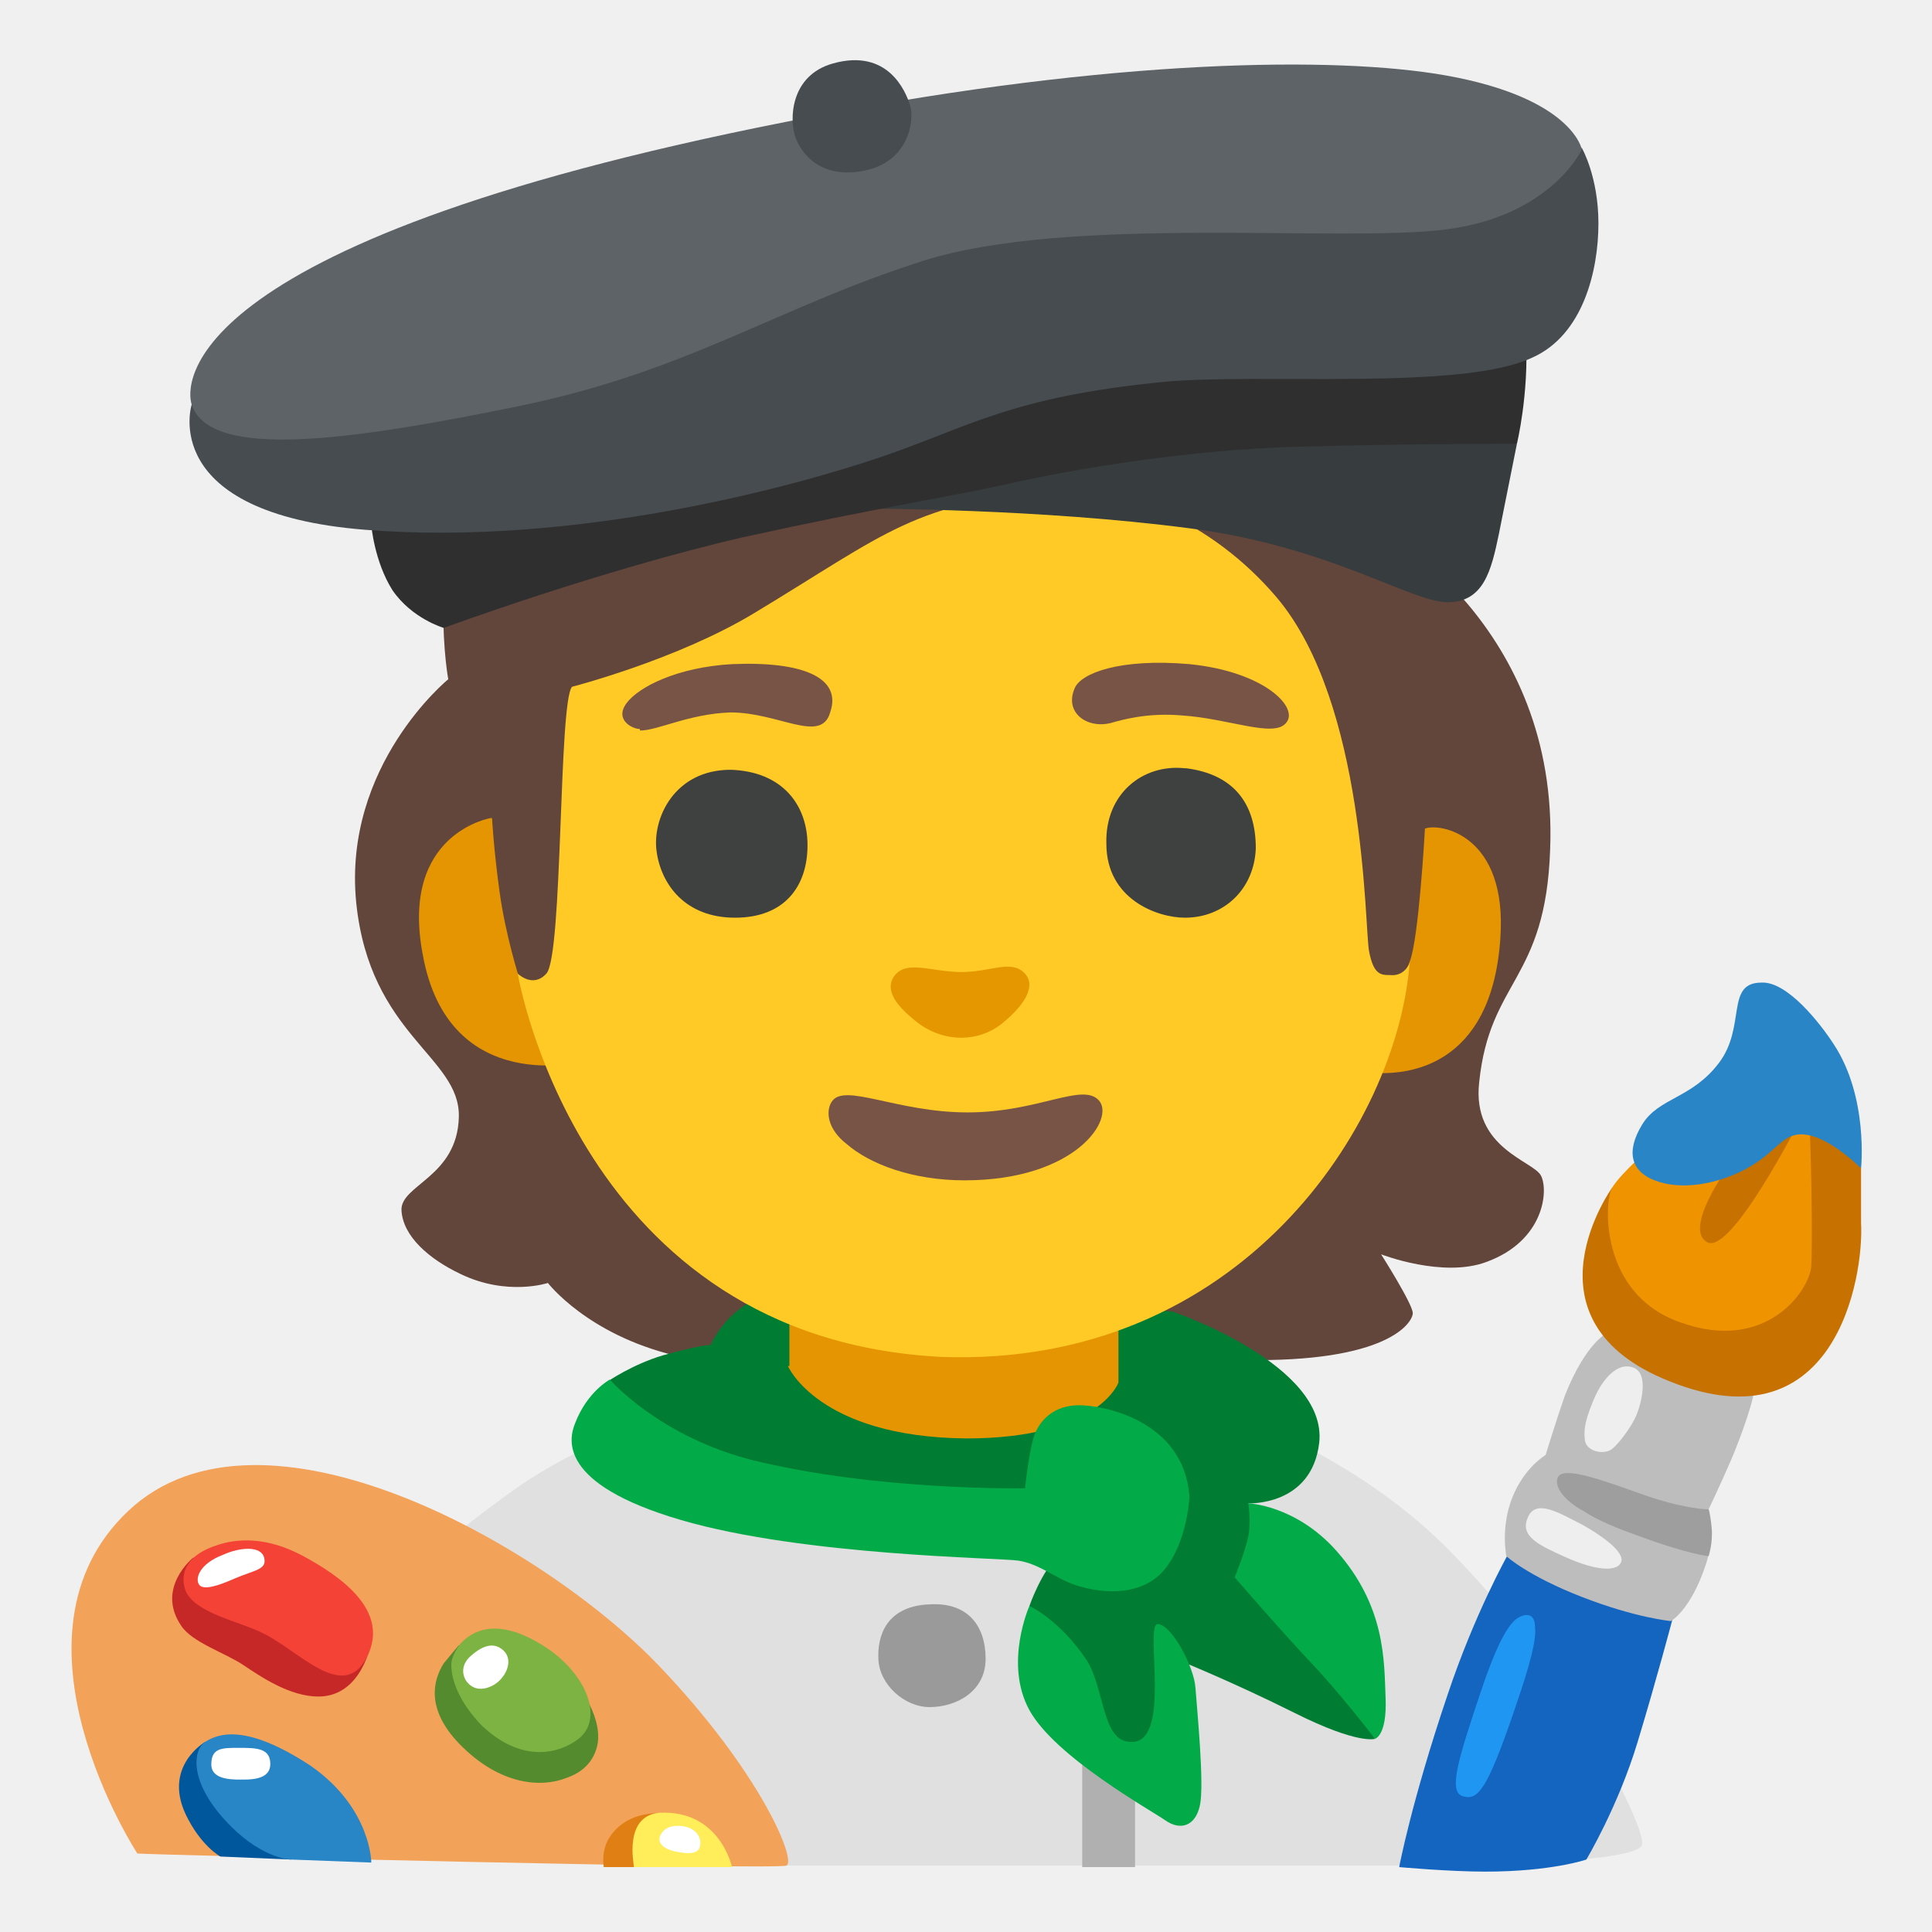
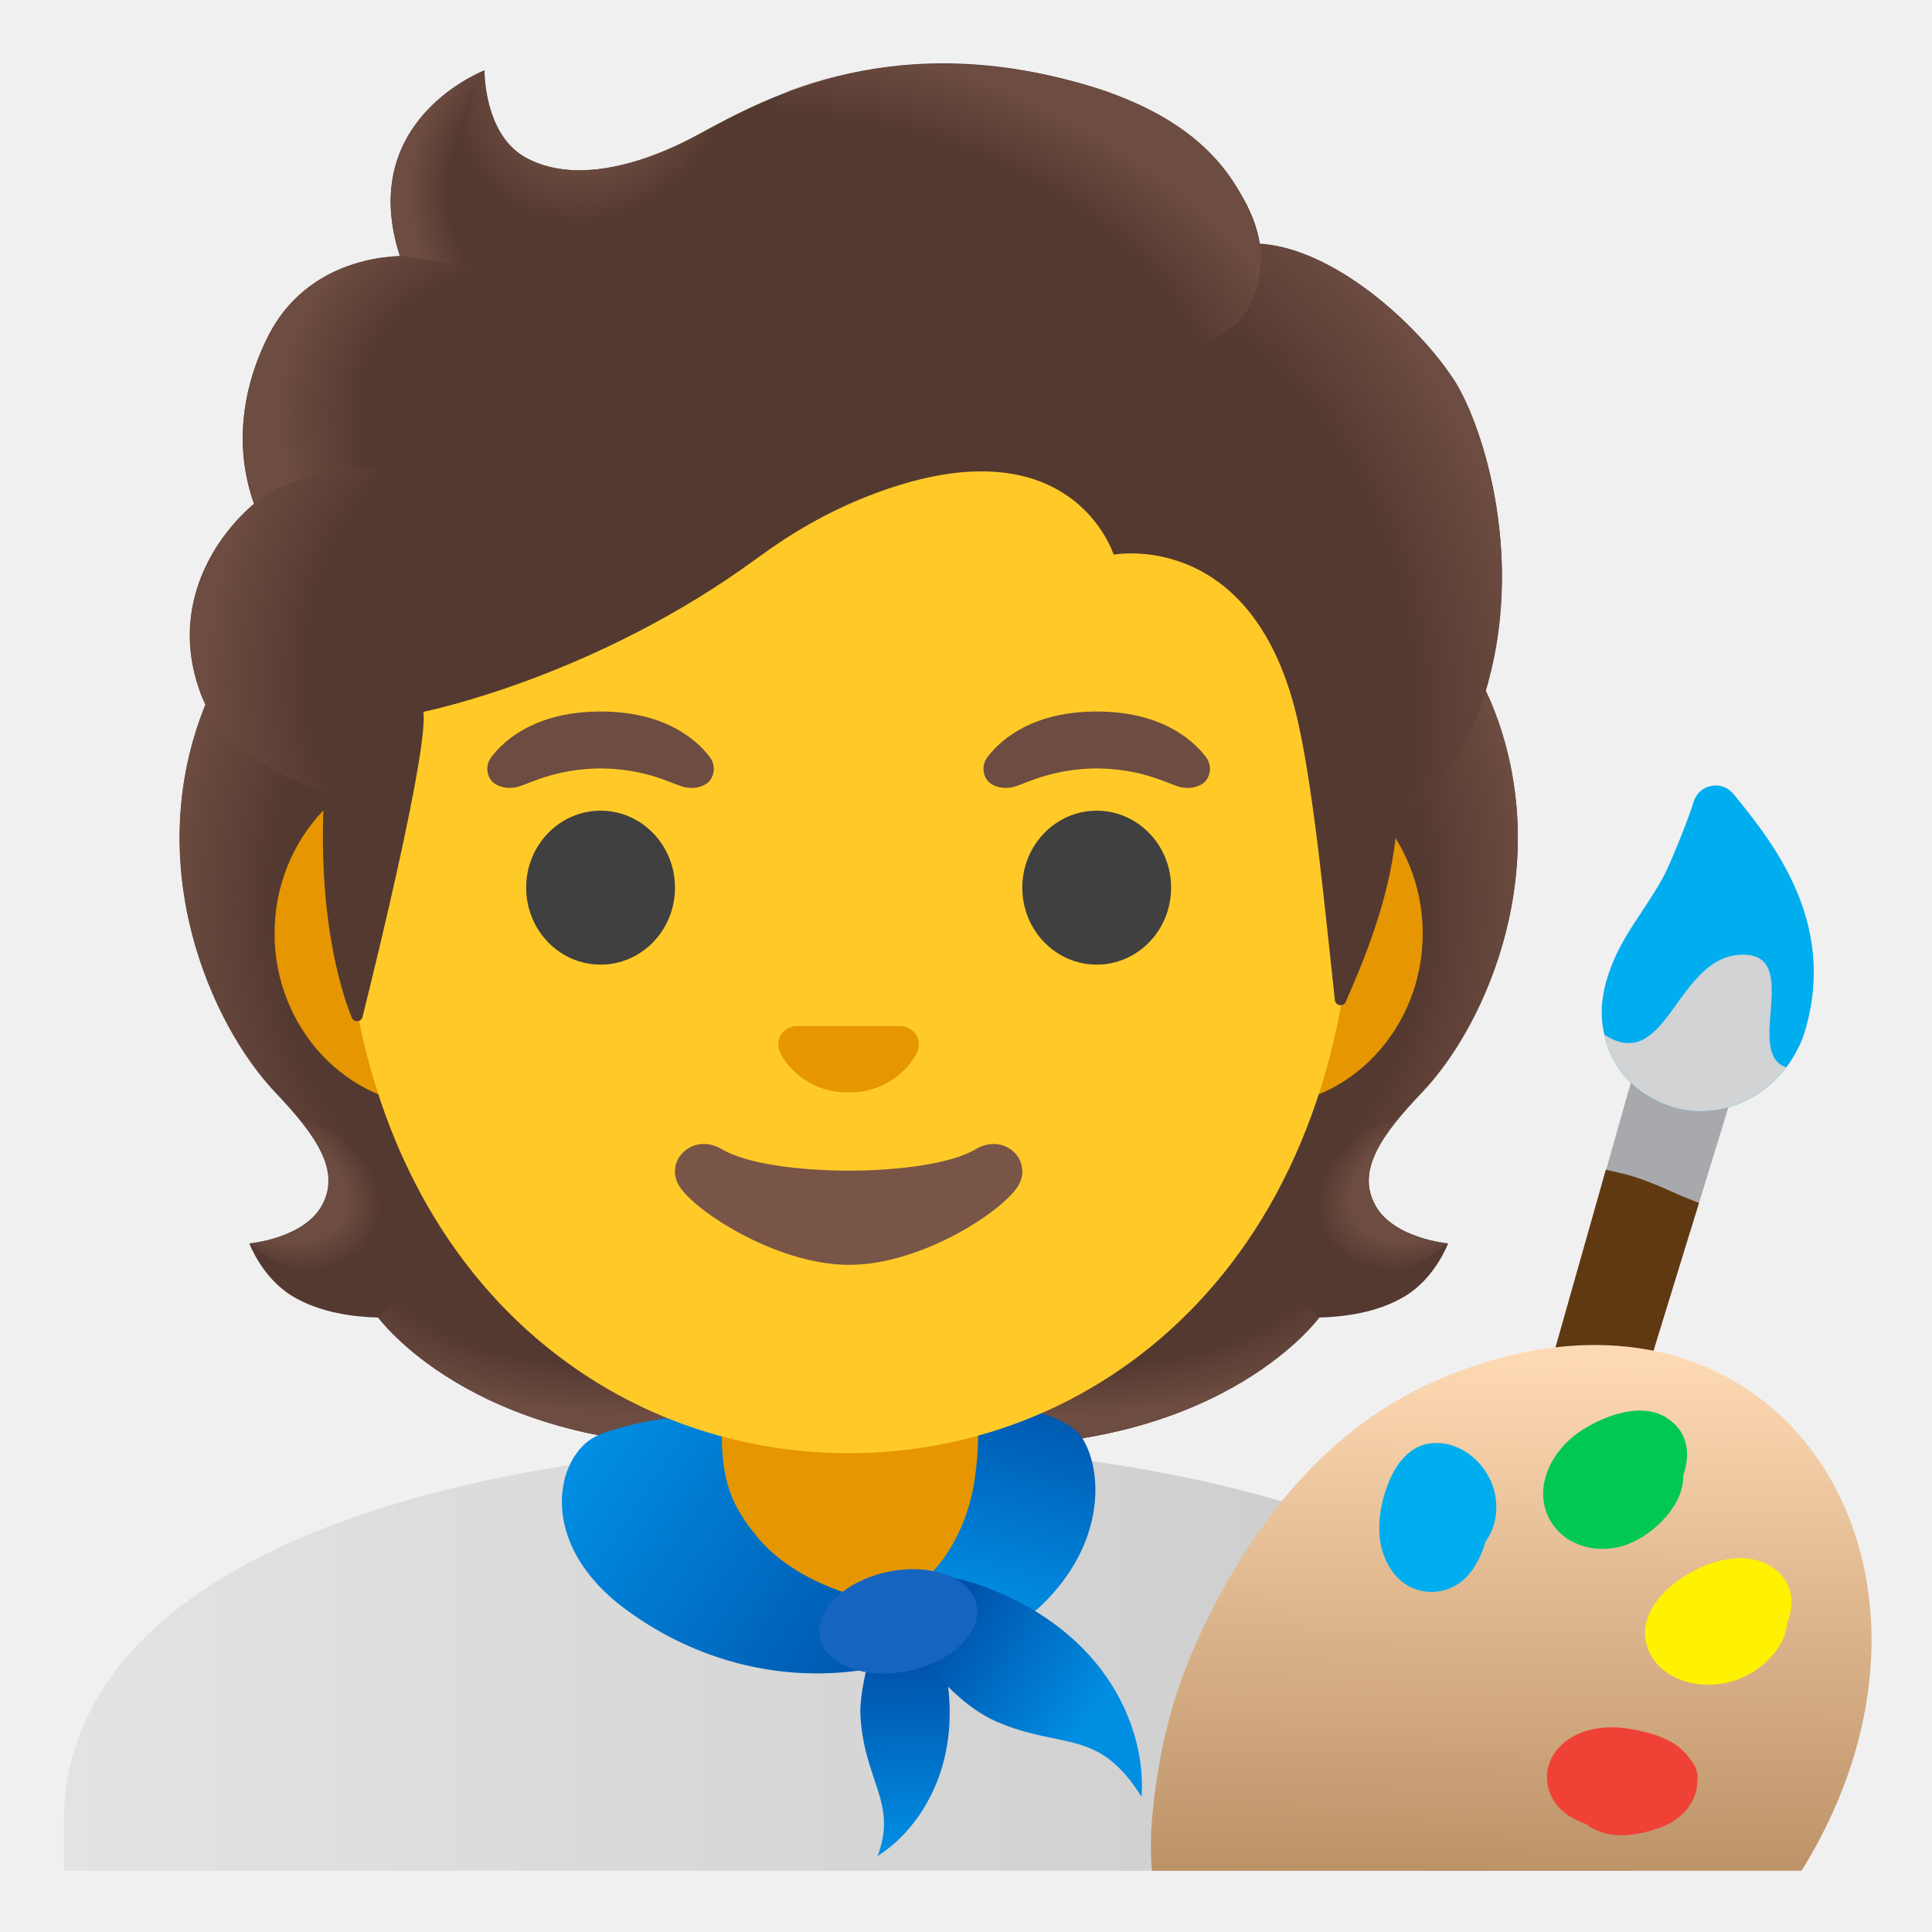
- <svg xmlns="http://www.w3.org/2000/svg" version="1.1" id="a" x="0px" y="0px" viewBox="0 0 128 128" style="enable-background:new 0 0 128 128;" xml:space="preserve">
-   <path style="fill:#62453B;" d="M31.2,27.1C28.3,37.9,29.7,45,29.7,45s-7,5.7-6.1,14.8c0.9,8.8,6.9,10.2,6.8,14.2s-3.9,4.5-3.8,6.2  s1.8,3.2,3.9,4.2c3.1,1.5,5.8,0.6,5.8,0.6s2.6,3.4,8.4,4.8c6.3,1.4,9.4-1.6,9.4-1.6l10.3-5.8c0,0,8.2,7.5,17.9,7.7  s11.3-2.5,11.3-3.1s-2.1-3.9-2.1-3.9s4.1,1.6,7,0.5c3.8-1.4,4.1-4.7,3.6-5.7s-4.6-1.8-4.1-6.2c0.7-6.8,4.4-6.7,4.7-15.4  C103.3,41.4,91.4,35,91.4,35S81.1,23,65.7,19.8s-33.4,3-34.6,7.1l0,0v0.2L31.2,27.1L31.2,27.1L31.2,27.1z" />
-   <path style="fill:#E0E0E0;" d="M63.3,91.7c0,0-17.2-1.4-29.1,6.9c-8.5,6-12.2,11.2-12.2,11.2l30,13.8h41.9c0,0,14.7,0,14.9-1.4  s-5.3-12.1-13.1-19.8S77.3,92.3,77.3,92.3l-13.9-0.7l0,0L63.3,91.7z" />
-   <path style="fill:#F2A259;" d="M9.1,122.8c0,0-9.4-14.4-0.6-22.7s27.4,2.2,35.1,10.2c6.8,7.1,9.2,13,8.5,13.3S10.5,122.9,9.1,122.8z  " />
-   <path style="fill:#E07F14;" d="M45.6,120.8l-1-0.6c0,0-2.8-0.6-4.2,1.5c-0.6,0.9-0.4,2-0.4,2h2C42.3,123.7,45.6,120.8,45.6,120.8  C45.6,120.8,45.6,120.8,45.6,120.8z" />
-   <path style="fill:#FFED5A;" d="M43.7,120.1c4-0.2,4.8,3.6,4.8,3.6H42C42,123.5,41.3,120.3,43.7,120.1z" />
-   <path style="fill:#C62727;" d="M22.2,107.3l-9.4-4.1c0,0-2.5,2-0.8,4.5c0.7,1.1,2.9,1.8,4.1,2.6s3.1,2.1,5,2.1  c2.9,0,3.5-3.6,3.5-3.6L22.2,107.3z" />
-   <path style="fill:#F44236;" d="M12.4,105.6c0.8,1.3,3.3,1.8,4.8,2.5c2.5,1.1,5.5,4.8,7.1,1.7s-1.8-5.4-4.2-6.7s-4.4-1.2-5.8-0.7  C11.6,103.3,12.1,105.1,12.4,105.6z" />
-   <path style="fill:#00579C;" d="M13.6,115.4c0,0-2.8,1.6-1.3,4.8c1,2.1,2.3,2.8,2.3,2.8l4.7,0.2C19.3,123.2,13.6,115.4,13.6,115.4z" />
-   <path style="fill:#2885C6;" d="M24.6,123.4c0,0,0-3.6-4-6.4c-4.4-2.9-6.2-2.1-7-1.6s-1.2,2.7,1.7,5.6c2.2,2.2,4,2.2,4,2.2  S24.6,123.4,24.6,123.4z" />
-   <polygon style="fill:#B0B0B0;" points="71.7,116.6 71.7,123.7 75.2,123.7 75.2,117.3 " />
-   <path style="fill:#007D33;" d="M40.6,96.2l-0.3-4.7c0,0,1.6-1.1,3.6-1.7c2.5-0.7,3.2-0.7,3.2-0.7s1.2-3.2,5.4-3.8  c3.8-0.5,25.2,1.6,25.2,1.6s10.3,3.5,9.7,8.7c-0.5,4.2-4.7,4-4.7,4l0.5,0.4l7.9,15.2c0,0-1.1,0.4-5.3-1.7s-7.7-3.5-7.7-3.5l-1.1,9.2  l-6.6-5.4l-2.2-7.4c0,0,0.8-2.3,1.9-3.3s-5.5-2.2-5.5-2.2l-24.1-4.5l0,0v-0.2l0,0H40.6z" />
-   <path style="fill:#9A9A9A;" d="M61.4,106.3c-2.7,0.2-3.3,2.1-3.2,3.7s1.7,3.1,3.4,3.1s3.7-1,3.7-3.2s-1.2-3.8-3.8-3.6  C61.5,106.3,61.4,106.3,61.4,106.3z" />
-   <path style="fill:#02AB47;" d="M68.2,106.4c0,0-1.7,3.8,0,6.9s8,6.6,9,7.3s2,0.4,2.3-1s-0.2-6.4-0.3-7.8s-1.6-4.2-2.5-4.2  s1,8-1.8,7.8c-1.9,0-1.7-3.5-2.9-5.4C70.2,107.3,68.2,106.4,68.2,106.4z" />
-   <path style="fill:#02AB47;" d="M81.8,104.5c0,0,3.2,3.7,5.1,5.7s4.2,5,4.2,5s0.8-0.2,0.7-2.7s0-6.1-3.3-9.8c-2.7-3-5.8-3.1-5.8-3.1  s0.2,1.2,0,2.2S81.8,104.5,81.8,104.5L81.8,104.5L81.8,104.5z" />
-   <g>
-     <path style="fill:#1465C0;" d="M99.9,103c0,0-2.2,3.9-4,9.3c-2.4,7.1-3.2,11.4-3.2,11.4s3.3,0.3,5.7,0.3c4.4,0,6.7-0.8,6.7-0.8   s2.1-3.5,3.4-7.8s2.3-8.1,2.3-8.1l-8.9-4.7l-1.9,0.2l0,0v0.2l0,0H99.9z" />
-     <path style="fill:#BDBDBD;" d="M106.5,88.3c0,0-1.4,0.6-2.8,4.1c-0.6,1.7-1.3,4-1.3,4s-1.4,0.8-2.2,2.8s-0.4,3.9-0.4,3.9   s1.4,1.3,5,2.7s5.9,1.6,5.9,1.6s1.3-0.7,2.3-3.7c0.6-1.7,0.2-3.7,0.2-3.7s0.9-1.9,1.5-3.3s1.7-4.4,1.5-4.9s-9.9-3.3-9.9-3.3l0,0   C106.3,88.5,106.5,88.3,106.5,88.3z" />
-     <path style="fill:#C67100;" d="M111.6,75.8l-4.8,2.9c0,0-6.1,8.5,3.3,12.6c11.5,5,13.4-6.7,13.2-10.3v-3.6l-3.1-6.1l-8.5,4.5l0,0   H111.6z" />
-     <path style="fill:#F09300;" d="M109.5,75.9c0,0-2.1,1.8-2.7,2.8c-0.5,0.8-0.9,7,4.5,8.9c5.8,2.1,8.6-2.2,8.7-3.7s0-8.6-0.2-10.7   S109.5,75.9,109.5,75.9z" />
-     <path style="fill:#C67100;" d="M114.5,77.3c0,0-3,4.1-1.4,5s6.2-8.2,6.2-8.2L114.5,77.3C114.5,77.3,114.5,77.3,114.5,77.3z" />
-     <path style="fill:#2A85C6;" d="M116.7,65.1c-2.4,0-1,2.9-2.8,5.3s-4,2.3-5.1,4.1s-0.8,3.2,1.1,3.8s4.4,0,6.2-1.1s2.1-2.3,3.7-2   s3.5,2.2,3.5,2.2s0.5-4.7-1.8-8.2C120.6,67.8,118.4,65,116.7,65.1L116.7,65.1L116.7,65.1z" />
-     <path style="fill:#EEEEEE;" d="M108.4,93.8c0.3-0.7,0.9-2.8-0.2-3.2s-2.1,0.9-2.6,2.1s-0.7,1.9-0.6,2.7s1.3,1,1.8,0.6   S108.1,94.5,108.4,93.8z" />
-     <path style="fill:#EEEEEE;" d="M104.8,101c-1.4-0.7-3.1-1.8-3.6-0.4c-0.5,1.2,0.8,1.8,2.6,2.6s3.3,1,3.6,0.3S105.9,101.6,104.8,101   L104.8,101z" />
-     <path style="fill:#9E9E9E;" d="M104.9,100.1c0.9,0.6,2.1,1.1,3.5,1.6c3.5,1.3,4.8,1.4,4.8,1.4s0.3-0.9,0.2-1.9s-0.2-1.2-0.2-1.2   s-1.6,0-4.4-1s-5.3-1.9-5.6-1.1S104.1,99.7,104.9,100.1z" />
-     <path style="fill:#2096F3;" d="M100.3,107.4c-0.6,0.6-1.3,2-2.2,4.7c-1.4,4.2-2.2,6.6-1.2,6.9s1.6-0.3,3.5-5.9   c1-2.9,1.4-4.5,1.3-5.3C101.7,106.6,100.7,107,100.3,107.4z" />
+ <svg xmlns="http://www.w3.org/2000/svg" version="1.1" id="Layer_1" x="0px" y="0px" viewBox="0 0 128 128" style="enable-background:new 0 0 128 128;" xml:space="preserve">
+   <g id="hairGroup">
+     <path id="hair_3_" style="fill:#543930;" d="M91.12,79.85c-1.25-2.27,0.34-4.58,3.06-7.44c4.31-4.54,9-15.07,4.64-25.76   c0.03-0.06-0.86-1.86-0.83-1.92l-1.79-0.09c-0.57-0.08-20.26-0.12-39.97-0.12s-39.4,0.04-39.97,0.12c0,0-2.65,1.95-2.63,2.01   c-4.35,10.69,0.34,21.21,4.64,25.76c2.71,2.86,4.3,5.17,3.06,7.44c-1.21,2.21-4.81,2.53-4.81,2.53s0.83,2.26,2.83,3.48   c1.85,1.13,4.13,1.39,5.7,1.43c0,0,6.15,8.51,22.23,8.51l8.95,0l8.95,0c16.08,0,22.23-8.51,22.23-8.51c1.57-0.04,3.85-0.3,5.7-1.43   c2-1.22,2.83-3.48,2.83-3.48S92.33,82.06,91.12,79.85z" />
+     <g id="hairHighlights_1_">
+       <radialGradient id="SVGID_1_" cx="107.416" cy="45.85" r="23.419" gradientTransform="matrix(1 0 0 0.4912 -36.6107 59.6285)" gradientUnits="userSpaceOnUse">
+         <stop offset="0.728" style="stop-color:#6D4C41;stop-opacity:0" />
+         <stop offset="1" style="stop-color:#6D4C41" />
+       </radialGradient>
+       <path style="fill:url(#SVGID_1_);" d="M56.21,95.79v-9.44l28.57-2.26l2.6,3.2c0,0-6.15,8.51-22.23,8.51L56.21,95.79z" />
+       <radialGradient id="SVGID_2_" cx="84.35" cy="49.332" r="6.921" gradientTransform="matrix(-0.9057 0.4238 -0.3144 -0.6719 185.7801 76.0633)" gradientUnits="userSpaceOnUse">
+         <stop offset="0.663" style="stop-color:#6D4C41" />
+         <stop offset="1" style="stop-color:#6D4C41;stop-opacity:0" />
+       </radialGradient>
+       <path style="fill:url(#SVGID_2_);" d="M87.32,83.16c-4.28-6.5,5.21-8.93,5.21-8.93s0.01,0.01,0.01,0.01    c-1.65,2.05-2.4,3.84-1.43,5.61c1.21,2.21,4.81,2.53,4.81,2.53S91.01,86.74,87.32,83.16z" />
+       <radialGradient id="SVGID_3_" cx="102.287" cy="68.91" r="30.399" gradientTransform="matrix(-0.0746 -0.9972 0.8311 -0.0622 26.2964 165.378)" gradientUnits="userSpaceOnUse">
+         <stop offset="0.725" style="stop-color:#6D4C41;stop-opacity:0" />
+         <stop offset="1" style="stop-color:#6D4C41" />
+       </radialGradient>
+       <path style="fill:url(#SVGID_3_);" d="M98.84,46.65c4.25,10.35-0.22,21.01-4.41,25.51c-0.57,0.62-3.01,3.01-3.57,4.92    c0,0-9.54-13.31-12.39-21.13c-0.57-1.58-1.1-3.2-1.17-4.88c-0.05-1.26,0.14-2.76,0.87-3.83c0.89-1.31,20.16-1.7,20.16-1.7    C98.33,45.55,98.84,46.65,98.84,46.65z" />
+       <radialGradient id="SVGID_4_" cx="36.532" cy="68.91" r="30.399" gradientTransform="matrix(0.0746 -0.9972 -0.8311 -0.0622 91.0769 99.8069)" gradientUnits="userSpaceOnUse">
+         <stop offset="0.725" style="stop-color:#6D4C41;stop-opacity:0" />
+         <stop offset="1" style="stop-color:#6D4C41" />
+       </radialGradient>
+       <path style="fill:url(#SVGID_4_);" d="M13.62,46.65C9.38,57,13.85,67.66,18.03,72.15c0.58,0.62,3.01,3.01,3.57,4.92    c0,0,9.54-13.31,12.39-21.13c0.58-1.58,1.1-3.2,1.17-4.88c0.05-1.26-0.14-2.76-0.87-3.83c-0.89-1.31-1.93-0.96-3.44-0.96    c-2.88,0-15.49-0.74-16.47-0.74C14.39,45.55,13.62,46.65,13.62,46.65z" />
+       <radialGradient id="SVGID_5_" cx="41.661" cy="45.85" r="23.419" gradientTransform="matrix(-1 0 0 0.4912 83.3228 59.6285)" gradientUnits="userSpaceOnUse">
+         <stop offset="0.728" style="stop-color:#6D4C41;stop-opacity:0" />
+         <stop offset="1" style="stop-color:#6D4C41" />
+       </radialGradient>
+       <path style="fill:url(#SVGID_5_);" d="M56.26,95.79v-9.44l-28.57-2.26l-2.6,3.2c0,0,6.15,8.51,22.23,8.51L56.26,95.79z" />
+       <radialGradient id="SVGID_6_" cx="18.596" cy="49.332" r="6.921" gradientTransform="matrix(0.9057 0.4238 0.3144 -0.6719 -13.7567 103.9312)" gradientUnits="userSpaceOnUse">
+         <stop offset="0.663" style="stop-color:#6D4C41" />
+         <stop offset="1" style="stop-color:#6D4C41;stop-opacity:0" />
+       </radialGradient>
+       <path style="fill:url(#SVGID_6_);" d="M25.15,83.16c4.28-6.5-5.21-8.93-5.21-8.93s-0.01,0.01-0.01,0.01    c1.65,2.05,2.4,3.84,1.43,5.61c-1.21,2.21-4.81,2.53-4.81,2.53S21.45,86.74,25.15,83.16z" />
+     </g>
  </g>
-   <path style="fill:#FFFFFF;" d="M13.2,105c0.3,0.4,1.4,0,2.3-0.4c1.4-0.6,2.2-0.6,2-1.4s-1.6-0.7-2.7-0.2  C13.2,103.6,12.9,104.6,13.2,105z" />
-   <path style="fill:#FFFFFF;" d="M16.2,117.9c1.1,0,1.8-0.3,1.7-1.2s-1-0.9-2.1-0.9s-1.8,0-1.8,1.1S15.6,117.9,16.2,117.9z" />
-   <path style="fill:#FFFFFF;" d="M44.9,122.7c1.1,0.2,1.5,0,1.5-0.6s-0.5-1-1.1-1.1s-1.2,0-1.5,0.5S43.8,122.5,44.9,122.7z" />
-   <path style="fill:#548B2E;" d="M30.4,109c0,0-0.6,0.7-1,1.2c-0.7,1.1-1.2,3,1,5.3c2.8,2.9,5.6,2.9,7.1,2.3c1.2-0.4,1.9-1.2,2.1-2.3  c0.3-2-1.6-4.2-1.6-4.2L30.4,109z" />
-   <path style="fill:#7DB343;" d="M30.6,108.8c-0.2,0.2-0.7,0.9-0.7,1.5c0,1.1,0.6,2.5,1.9,3.9c2.1,2.1,4.5,2.4,6.4,1.1  s0.7-4.4-2.1-6.2S31.6,107.8,30.6,108.8z" />
-   <path style="fill:#FFFFFF;" d="M33.3,111.1c0.4-0.5,0.6-1.3,0-1.8s-1.3-0.3-2.1,0.4s-0.5,1.5-0.2,1.8  C31.7,112.3,32.9,111.7,33.3,111.1z" />
-   <path style="fill:#E59502;" d="M52.2,90.5c0,0,2,4.7,11.8,4.8c8.8,0,10.1-3.7,10.1-3.7v-4.7H52.3v3.6l0,0L52.2,90.5z" />
-   <g>
-     <path style="fill:#E59502;" d="M32.5,54.2c0,0-6,1-4.5,9c1.7,9.6,10.8,7.1,10.8,7.1l-4.4-5.5c0,0-0.9-2.8-1.3-5.7s-0.5-4.9-0.5-4.9   l0,0H32.5z" />
-     <path style="fill:#E59502;" d="M94.4,54.9c1-0.4,5.5,0.4,5,7.3c-0.6,8.7-6.4,8.9-7.9,8.9s-4.7-3.9-4.7-3.9s2,0,4.1-1.2   s2.4-1.9,2.5-2.3c0.6-1.5,1-8.7,1-8.7l0,0V54.9z" />
+   <g id="shirt">
+     <linearGradient id="SVGID_7_" gradientUnits="userSpaceOnUse" x1="4.222" y1="18.184" x2="108.222" y2="18.184" gradientTransform="matrix(1 0 0 -1 0 128)">
+       <stop offset="5.160877e-04" style="stop-color:#E3E3E3" />
+       <stop offset="1" style="stop-color:#C9C9C9" />
+     </linearGradient>
+     <path style="fill:url(#SVGID_7_);" d="M56.35,95.7c-0.04,0-0.09,0-0.13,0c-25.49,0.03-52,7.28-52,25.06v3.18h1.5h1.5h98h1.5h1.5   v-3.18C108.22,104,81.96,95.7,56.35,95.7z" />
  </g>
-   <path style="fill:#FFCA26;" d="M37.9,45.5c-0.9,1-0.6,17.8-1.7,19c-0.9,1-1.9,0-1.9,0s4,24.2,28.1,25.4c19.7,0.7,30.2-15.3,31-26.2  c0,0.2-0.4,1-1.3,0.9c-0.6,0-1.1,0-1.4-1.6c-0.3-1.7-0.2-16.4-6.1-23.4c-4.4-5.2-10.4-7.4-14.3-7.1c-9.7,0.7-11.5,2.8-20.3,8.1  C44.9,43.7,37.9,45.5,37.9,45.5C37.9,45.5,37.9,45.5,37.9,45.5z" />
-   <path style="fill:#E59700;" d="M59.3,64.6c-0.8,1,0.2,2.1,1.3,3c1.8,1.5,4.2,1.5,5.8,0.2s2.3-2.6,1.4-3.4s-2.2,0-4.1,0  S60.1,63.6,59.3,64.6z" />
-   <path style="fill:#785446;" d="M64.1,73.7c-4.7,0-8.2-2-9-0.7c-0.4,0.6-0.3,1.8,1,2.8c1.5,1.3,4.3,2.4,7.8,2.4c7.4,0,10-4.1,8.9-5.3  S68.8,73.7,64.1,73.7z" />
-   <g>
-     <path style="fill:#785446;" d="M42.4,48.4c1.2,0,3.2-1.1,6-1.2c3.2,0,6,2.1,6.6,0c0.8-2.3-1.8-3.4-6.5-3.2c-3.6,0.2-6.2,1.5-7,2.6   s0.4,1.7,0.9,1.7l0,0V48.4z" />
-     <path style="fill:#785446;" d="M73.6,47.9c0.7-0.2,2.4-0.7,4.7-0.5c3.1,0.2,6.1,1.5,6.9,0.5c0.9-1-1.4-3.4-6.4-3.9   c-4.6-0.4-7.2,0.6-7.6,1.6C70.5,47.2,72,48.3,73.6,47.9z" />
+   <g id="neck">
+     <path style="fill:#E59600;" d="M56.22,90.08h-9.08v9.98c0,4.51,3.7,8.17,8.26,8.17h1.65c4.56,0,8.26-3.66,8.26-8.17v-9.98   L56.22,90.08z" />
  </g>
-   <g>
-     <path style="fill:#3F4040;" d="M48.4,51c-3.7,0-5.2,3.2-4.9,5.4s1.9,4.4,5.2,4.4s4.8-2.1,4.8-4.8S51.8,51.1,48.4,51z" />
-     <path style="fill:#3F4040;" d="M78.5,50.9c-2.8-0.3-5.3,1.7-5.2,5c0,3.7,3.4,4.9,5.2,4.9c2.6,0,4.6-1.9,4.7-4.6   c0-3-1.5-4.9-4.6-5.3l0,0L78.5,50.9z" />
+   <g id="scarf">
+     <linearGradient id="SVGID_8_" gradientUnits="userSpaceOnUse" x1="67.714" y1="36.356" x2="64.189" y2="21.672" gradientTransform="matrix(1 0 0 -1 0 128)">
+       <stop offset="0" style="stop-color:#0053AB" />
+       <stop offset="0.362" style="stop-color:#0068BF" />
+       <stop offset="1" style="stop-color:#008EE3" />
+     </linearGradient>
+     <path style="fill:url(#SVGID_8_);" d="M71.64,95.18c1.45,2.18,1.64,7.04-2.61,11.15c-2.49,2.4-6.74,2.73-10.03,2.64   c-0.67-0.02-1.44-0.16-1.76-0.81c-0.36-0.73,0.11-1.68,0.76-2.1c0.65-0.42,1.42-0.51,2.14-0.75c1.51-0.51,3.9-3.31,4.46-7.46   c0.36-2.67,0.13-3.89,0.19-4.74C64.84,92.44,70.54,93.53,71.64,95.18z" />
+     <linearGradient id="SVGID_9_" gradientUnits="userSpaceOnUse" x1="38.538" y1="31.678" x2="59.214" y2="17.715" gradientTransform="matrix(1 0 0 -1 0 128)">
+       <stop offset="5.160877e-04" style="stop-color:#008EE3" />
+       <stop offset="1" style="stop-color:#0053AB" />
+     </linearGradient>
+     <path style="fill:url(#SVGID_9_);" d="M41.46,106.63c5.15,3.8,11.58,5.17,17.75,3.6c0.85-0.22,1.86-0.68,1.91-1.56   c0.06-1.18-1.55-2.4-2.7-2.57c-2.95-0.44-6.33-1.94-8.23-4.25c-1.68-2.05-2.43-3.61-2.37-7.37c0.02-1.47-6.69-0.18-8.4,0.71   C36.84,96.53,35.48,102.22,41.46,106.63z" />
+     <linearGradient id="SVGID_10_" gradientUnits="userSpaceOnUse" x1="-317.667" y1="47.304" x2="-317.667" y2="32.505" gradientTransform="matrix(0.812 -7.600000e-03 7.600000e-03 -0.8119 317.5721 146.4201)">
+       <stop offset="0" style="stop-color:#0053AB" />
+       <stop offset="1" style="stop-color:#008EE3" />
+     </linearGradient>
+     <path style="fill:url(#SVGID_10_);" d="M57,113.52c0.19,4.44,2.5,5.89,1.14,9.45c2.23-1.42,3.77-3.82,4.41-6.39s0.41-5.3-0.38-7.8   c-0.22-0.71-0.51-1.44-1.07-1.93C58.36,104.45,56.92,111.85,57,113.52z" />
+     <linearGradient id="SVGID_11_" gradientUnits="userSpaceOnUse" x1="62.947" y1="20.503" x2="72.221" y2="14.187" gradientTransform="matrix(1 0 0 -1 0 128)">
+       <stop offset="0" style="stop-color:#0053AB" />
+       <stop offset="1" style="stop-color:#008EE3" />
+     </linearGradient>
+     <path style="fill:url(#SVGID_11_);" d="M66.02,114.06c4.41,1.9,6.73,0.39,9.61,4.98c0.22-3.24-1.03-6.5-3.11-8.97   s-4.96-4.2-8.02-5.19c-0.88-0.28-1.81-0.51-2.71-0.3C57.4,105.6,62.06,112.35,66.02,114.06z" />
+     <ellipse transform="matrix(0.9787 -0.2052 0.2052 0.9787 -20.7756 14.4984)" style="fill:#1565C0;" cx="59.51" cy="107.42" rx="5.3" ry="3.35" />
  </g>
-   <path style="fill:#373C3F;" d="M78,27l-20.4,6.7c0,0,11.3,0,21.2,1.3c9.3,1.2,14.7,4.9,17.1,4.9s2.9-2.1,3.4-4.5  c0.5-2.5,1.2-6,1.2-6L78,26.9l0,0c0,0,0,0.1,0,0l0,0V27z" />
-   <path style="fill:#2F2F2F;" d="M46.6,27.6l-22,7.2c0,0,0.2,2.4,1.4,4.3c1.3,1.9,3.4,2.5,3.4,2.5s10.3-3.8,19.8-6  c9.1-2,13.3-2.6,17.4-3.5c5.3-1.2,12.5-2.3,19.3-2.5s14.6-0.2,14.6-0.2s0.8-3.3,0.6-7c-0.2-3.7-54.6,5.2-54.6,5.2  S46.6,27.6,46.6,27.6z" />
-   <path style="fill:#464C4F;" d="M24.2,24.4l-11.5,2.4c0,0-2.3,7.2,11.5,8.3s28.2-2.8,34.1-4.8s8.6-4,18.8-5  c6.3-0.6,19.7,0.6,24.4-1.6c3.4-1.5,4.4-5.8,4.4-8.9s-1.1-5-1.1-5l-49.6,4.4L24.3,24.3h-0.1C24.2,24.3,24.2,24.4,24.2,24.4z" />
-   <path style="fill:#5E6367;" d="M12.7,26.8c-0.4-1.2-1.3-11,41.3-19.1c19.7-3.8,34.5-4,41.8-2.7c8.4,1.5,9,4.9,9,4.9s-2,4.4-9,5.3  s-25-1-34.7,2.1s-15.5,7.3-26.7,9.6S13.9,30.5,12.7,26.8z" />
-   <path style="fill:#464C4F;" d="M55.2,4.2C52.3,5,52.3,8,52.7,9.1s1.7,2.8,4.6,2.2s3.3-3.3,3-4.3S58.8,3.2,55.2,4.2L55.2,4.2z" />
-   <path style="fill:#02AB47;" d="M67.9,98.7c0,0,0.3-2.9,0.7-3.8s1.3-1.8,2.9-1.8s6.9,1,7.3,6c0,0.7-0.4,4.1-2.3,5.5s-4.7,0.7-5.8,0.2  s-2-1.2-3.2-1.4s-14.2-0.3-22.4-2.7c-8.2-2.4-7.4-5.4-7-6.4c0.8-2.1,2.3-2.9,2.3-2.9s3.2,3.7,9.3,5.3c8.4,2.1,18.2,1.9,18.2,1.9l0,0  L67.9,98.7z" />
+   <g id="face">
+     <g id="ears">
+       <path style="fill:#E59600;" d="M83.55,50.43h-7.37H36.26H28.9c-5.89,0-10.71,5.14-10.71,11.41S23,73.26,28.9,73.26h7.37h39.91    h7.37c5.89,0,10.71-5.14,10.71-11.41S89.44,50.43,83.55,50.43z" />
+     </g>
+     <g id="head">
+       <path style="fill:#FFCA28;" d="M56.22,11.07L56.22,11.07L56.22,11.07c-17.4,0-33.52,18.61-33.52,45.4    c0,26.64,16.61,39.81,33.52,39.81S89.74,83.1,89.74,56.46C89.74,29.68,73.63,11.07,56.22,11.07z" />
+     </g>
+     <g id="eyebrows">
+       <path style="fill:#6D4C41;" d="M47.02,50.15c-0.93-1.23-3.07-3.01-7.23-3.01s-6.31,1.79-7.23,3.01c-0.41,0.54-0.31,1.17-0.02,1.55    c0.26,0.35,1.04,0.68,1.9,0.39s2.54-1.16,5.35-1.18c2.81,0.02,4.49,0.89,5.35,1.18c0.86,0.29,1.64-0.03,1.9-0.39    C47.32,51.32,47.43,50.69,47.02,50.15z" />
+       <path style="fill:#6D4C41;" d="M79.89,50.15c-0.93-1.23-3.07-3.01-7.23-3.01s-6.31,1.79-7.23,3.01c-0.41,0.54-0.31,1.17-0.02,1.55    c0.26,0.35,1.04,0.68,1.9,0.39s2.54-1.16,5.35-1.18c2.81,0.02,4.49,0.89,5.35,1.18c0.86,0.29,1.64-0.03,1.9-0.39    C80.2,51.32,80.3,50.69,79.89,50.15z" />
+     </g>
+     <g id="eyes">
+       <ellipse style="fill:#404040;" cx="72.66" cy="58.81" rx="4.93" ry="5.1" />
+       <ellipse style="fill:#404040;" cx="39.79" cy="58.81" rx="4.93" ry="5.1" />
+     </g>
+     <path id="nose" style="fill:#E59600;" d="M60.08,68.06c-0.11-0.04-0.21-0.07-0.32-0.08h-7.08c-0.11,0.01-0.22,0.04-0.32,0.08   c-0.64,0.26-0.99,0.92-0.69,1.63c0.3,0.71,1.71,2.69,4.55,2.69s4.25-1.99,4.55-2.69C61.08,68.98,60.72,68.32,60.08,68.06z" />
+     <path id="mouth" style="fill:#795548;" d="M64.64,76.14c-3.19,1.89-13.63,1.89-16.81,0c-1.83-1.09-3.7,0.58-2.94,2.24   c0.75,1.63,6.44,5.42,11.37,5.42s10.55-3.79,11.3-5.42C68.31,76.72,66.47,75.05,64.64,76.14z" />
+   </g>
+   <g id="paint_x5F_gear">
+     <path style="fill:#A7A9AC;" d="M109.44,66.82l-3.58,12.62l1.03,0.23c1.1,0.25,2.09,0.69,3.05,1.11c0.35,0.15,0.69,0.3,1.02,0.44   l1.01,0.41l3.96-12.89L109.44,66.82z" />
+     <path style="fill:#603913;" d="M111.71,79.36c-0.32-0.13-0.64-0.27-0.97-0.42c-1-0.44-2.13-0.94-3.42-1.23l-0.93-0.21l-13.13,46.33   H99l13.56-44.13L111.71,79.36z" />
+     <g>
+       <linearGradient id="SVGID_12_" gradientUnits="userSpaceOnUse" x1="100.447" y1="38.991" x2="99.889" y2="-6.497" gradientTransform="matrix(1 0 0 -1 0 128)">
+         <stop offset="1.800000e-03" style="stop-color:#FFDBB5" />
+         <stop offset="1" style="stop-color:#A97C50" />
+       </linearGradient>
+       <path style="fill:url(#SVGID_12_);" d="M105.65,89.11c-3.07,0-6.43,0.67-10.01,2.14c-7.87,3.25-13.02,10.14-16.36,17.53    c-1.7,3.78-2.55,7.49-2.93,11.46c-0.12,1.22-0.14,2.42-0.03,3.7h0.98h0.98h38.76h1.18h1.14    C129.73,107.22,121.63,89.11,105.65,89.11z" />
+     </g>
+     <path style="fill:#00AEEF;" d="M99.06,99.04c-0.34-1.75-1.85-3.31-3.67-3.43c-2.08-0.14-3.15,1.66-3.67,3.41   c-0.52,1.75-0.55,3.76,0.65,5.25c1.32,1.64,3.72,1.57,5.01-0.04c0.47-0.58,0.82-1.32,1.04-2.1   C99.05,101.27,99.27,100.14,99.06,99.04z" />
+     <path style="fill:#00C853;" d="M110.43,93.94c-1.73-1.12-4.33-0.09-5.85,0.97c-1.71,1.18-2.96,3.48-2.02,5.54   c0.93,2.02,3.41,2.62,5.36,1.83c1.71-0.7,3.65-2.57,3.6-4.54C112.01,96.37,111.87,94.87,110.43,93.94z" />
+     <path style="fill:#FFF200;" d="M115.59,103.24c-1.68-0.09-3.47,0.7-4.76,1.74c-1.41,1.13-2.4,2.84-1.49,4.61   c0.84,1.61,2.79,2.18,4.48,1.99c1.59-0.17,3.12-1.09,4-2.43c0.32-0.48,0.54-1.05,0.59-1.62c0.12-0.31,0.22-0.64,0.26-1   C118.9,104.63,117.36,103.33,115.59,103.24z" />
+     <path style="fill:#EF4136;" d="M111.98,116.56c-0.81-1.25-2.38-1.71-3.78-1.98c-1.61-0.31-3.49-0.16-4.75,1.03   c-1.48,1.39-1.19,3.58,0.46,4.67c0.34,0.22,0.74,0.41,1.17,0.57c1.48,1.12,3.4,0.79,5.02,0.19c1.25-0.47,2.28-1.57,2.34-2.85   c0-0.02,0.01-0.03,0.01-0.05C112.54,117.45,112.34,116.93,111.98,116.56z" />
+     <path style="fill:#00AEEF;" d="M119.61,68.23c-0.15,0.55-0.39,1.08-0.73,1.68c-0.16,0.28-0.34,0.55-0.53,0.8   c-1.39,1.84-3.51,2.91-5.66,2.91c-0.68,0-1.35-0.1-2.01-0.32c-2.32-0.77-3.9-2.5-4.39-4.75c-0.09-0.37-0.14-0.75-0.16-1.15   c-0.07-1.15,0.19-2.38,0.78-3.77c0.52-1.22,1.24-2.29,1.93-3.33c0.52-0.79,1.01-1.54,1.43-2.33c0.32-0.64,1.48-3.35,1.94-4.86   c0.17-0.54,0.61-0.94,1.16-1.04c0.55-0.11,1.12,0.09,1.47,0.53l0.04,0.04C117.43,55.79,121.7,61.04,119.61,68.23z" />
+     <path style="fill:#D1D3D4;" d="M118.35,70.71c-1.39,1.84-3.51,2.91-5.66,2.91c-0.68,0-1.35-0.1-2.01-0.32   c-2.32-0.77-3.9-2.5-4.39-4.75c4.21,2.72,4.77-5.36,9.23-5.3C119.39,63.3,115.55,69.82,118.35,70.71z" />
+   </g>
+   <g id="hairGroup_1_">
+     <path id="hair" style="fill:#543930;" d="M96.29,25.11c-2.44-3.69-7.91-8.64-12.82-8.97c-0.79-4.72-5.84-8.72-10.73-10.27   C59.51,1.68,50.9,6.38,46.28,8.9c-0.96,0.52-7.17,3.97-11.51,1.5c-2.72-1.55-2.67-5.74-2.67-5.74s-8.52,3.25-5.61,12.3   c-2.93,0.12-6.77,1.36-8.8,5.47c-2.42,4.9-1.56,8.99-0.86,10.95c-2.52,2.14-5.69,6.69-3.52,12.6c1.64,4.45,8.17,6.5,8.17,6.5   c-0.46,8.01,1.03,12.94,1.82,14.93c0.14,0.35,0.63,0.32,0.72-0.04c0.99-3.97,4.36-17.8,4.03-20.21c0,0,11.34-2.25,22.17-10.22   c2.2-1.62,4.59-3,7.13-4.01c13.59-5.41,16.43,3.82,16.43,3.82s9.42-1.81,12.26,11.27c1.07,4.9,1.79,12.75,2.4,18.24   c0.04,0.39,0.57,0.47,0.72,0.11c0.95-2.18,2.85-6.5,3.3-10.91c0.16-1.55,4.34-3.6,6.14-10.26C101.01,36.32,98.06,27.78,96.29,25.11   z" />
+     <g id="hairHighlights">
+       <radialGradient id="SVGID_13_" cx="74.241" cy="84.946" r="35.633" gradientTransform="matrix(0.3076 0.9515 0.706 -0.2282 -8.5689 -8.204)" gradientUnits="userSpaceOnUse">
+         <stop offset="0.699" style="stop-color:#6D4C41;stop-opacity:0" />
+         <stop offset="1" style="stop-color:#6D4C41" />
+       </radialGradient>
+       <path style="fill:url(#SVGID_13_);" d="M92.44,55.5c0.16-1.55,4.34-3.6,6.14-10.26c0.19-0.71,0.35-1.43,0.5-2.15    c1.46-8.09-1.16-15.52-2.79-17.98c-2.26-3.41-7.1-7.89-11.69-8.81c-0.4-0.05-0.79-0.1-1.16-0.12c0,0,0.33,2.15-0.54,3.86    c-1.12,2.22-3.41,2.75-3.41,2.75C91.46,34.77,90.61,44.79,92.44,55.5z" />
+       <radialGradient id="SVGID_14_" cx="39.502" cy="123.8" r="9.343" gradientTransform="matrix(0.8813 0.4726 0.5603 -1.045 -64.6754 114.9033)" gradientUnits="userSpaceOnUse">
+         <stop offset="0.58" style="stop-color:#6D4C41" />
+         <stop offset="1" style="stop-color:#6D4C41;stop-opacity:0" />
+       </radialGradient>
+       <path style="fill:url(#SVGID_14_);" d="M49.17,7.39c-1.09,0.53-2.06,1.06-2.9,1.51c-0.96,0.52-7.17,3.97-11.51,1.5    c-2.67-1.52-2.67-5.58-2.67-5.72c-1.23,1.57-4.95,12.78,5.93,13.53c4.69,0.32,7.58-3.77,9.3-7.23    C47.94,9.72,48.91,7.88,49.17,7.39z" />
+       <radialGradient id="SVGID_15_" cx="162.571" cy="55.896" r="28.721" gradientTransform="matrix(-0.9378 -0.3944 -0.2182 0.5285 225.0386 55.7454)" gradientUnits="userSpaceOnUse">
+         <stop offset="0.699" style="stop-color:#6D4C41;stop-opacity:0" />
+         <stop offset="1" style="stop-color:#6D4C41" />
+       </radialGradient>
+       <path style="fill:url(#SVGID_15_);" d="M71.38,5.47c7.32,1.98,10.89,5.71,12.08,10.68c0.35,1.46,0.77,15.08-25.23-0.4    c-9.67-5.76-7.03-9.36-5.9-9.77C56.75,4.38,63.18,3.25,71.38,5.47z" />
+       <radialGradient id="SVGID_16_" cx="35.751" cy="115.276" r="8.575" gradientTransform="matrix(1 0 0 -1.2233 0 153.7415)" gradientUnits="userSpaceOnUse">
+         <stop offset="0.702" style="stop-color:#6D4C41;stop-opacity:0" />
+         <stop offset="1" style="stop-color:#6D4C41" />
+       </radialGradient>
+       <path style="fill:url(#SVGID_16_);" d="M32.06,4.68C32.05,4.68,32.03,4.69,32,4.7c0,0,0,0,0,0c-0.93,0.39-8.25,3.78-5.51,12.25    l7.78,1.25C27.39,11.23,32.1,4.66,32.1,4.66S32.08,4.67,32.06,4.68z" />
+       <radialGradient id="SVGID_17_" cx="34.571" cy="100.139" r="16.083" gradientTransform="matrix(-0.9657 -0.2598 -0.2432 0.9037 92.3099 -53.6524)" gradientUnits="userSpaceOnUse">
+         <stop offset="0.66" style="stop-color:#6D4C41;stop-opacity:0" />
+         <stop offset="1" style="stop-color:#6D4C41" />
+       </radialGradient>
+       <path style="fill:url(#SVGID_17_);" d="M31.3,17.73l-4.81-0.77c-0.19,0-0.83,0.06-1.18,0.11c-2.71,0.38-5.9,1.78-7.63,5.36    c-1.86,3.86-1.81,7.17-1.3,9.38c0.15,0.74,0.45,1.58,0.45,1.58s2.38-2.26,8.05-2.41L31.3,17.73z" />
+       <radialGradient id="SVGID_18_" cx="30.756" cy="84.609" r="16.886" gradientTransform="matrix(0.9907 0.1363 0.1915 -1.3921 -15.9141 156.9828)" gradientUnits="userSpaceOnUse">
+         <stop offset="0.598" style="stop-color:#6D4C41;stop-opacity:0" />
+         <stop offset="1" style="stop-color:#6D4C41" />
+       </radialGradient>
+       <path style="fill:url(#SVGID_18_);" d="M16.6,33.58c-2.37,2.1-5.56,6.79-3.21,12.61c1.77,4.39,8.09,6.29,8.09,6.29    c0,0.02,1.26,0.4,1.91,0.4l1.48-21.9c-3.03,0-5.94,0.91-7.82,2.22C17.07,33.23,16.58,33.55,16.6,33.58z" />
+     </g>
+   </g>
</svg>
